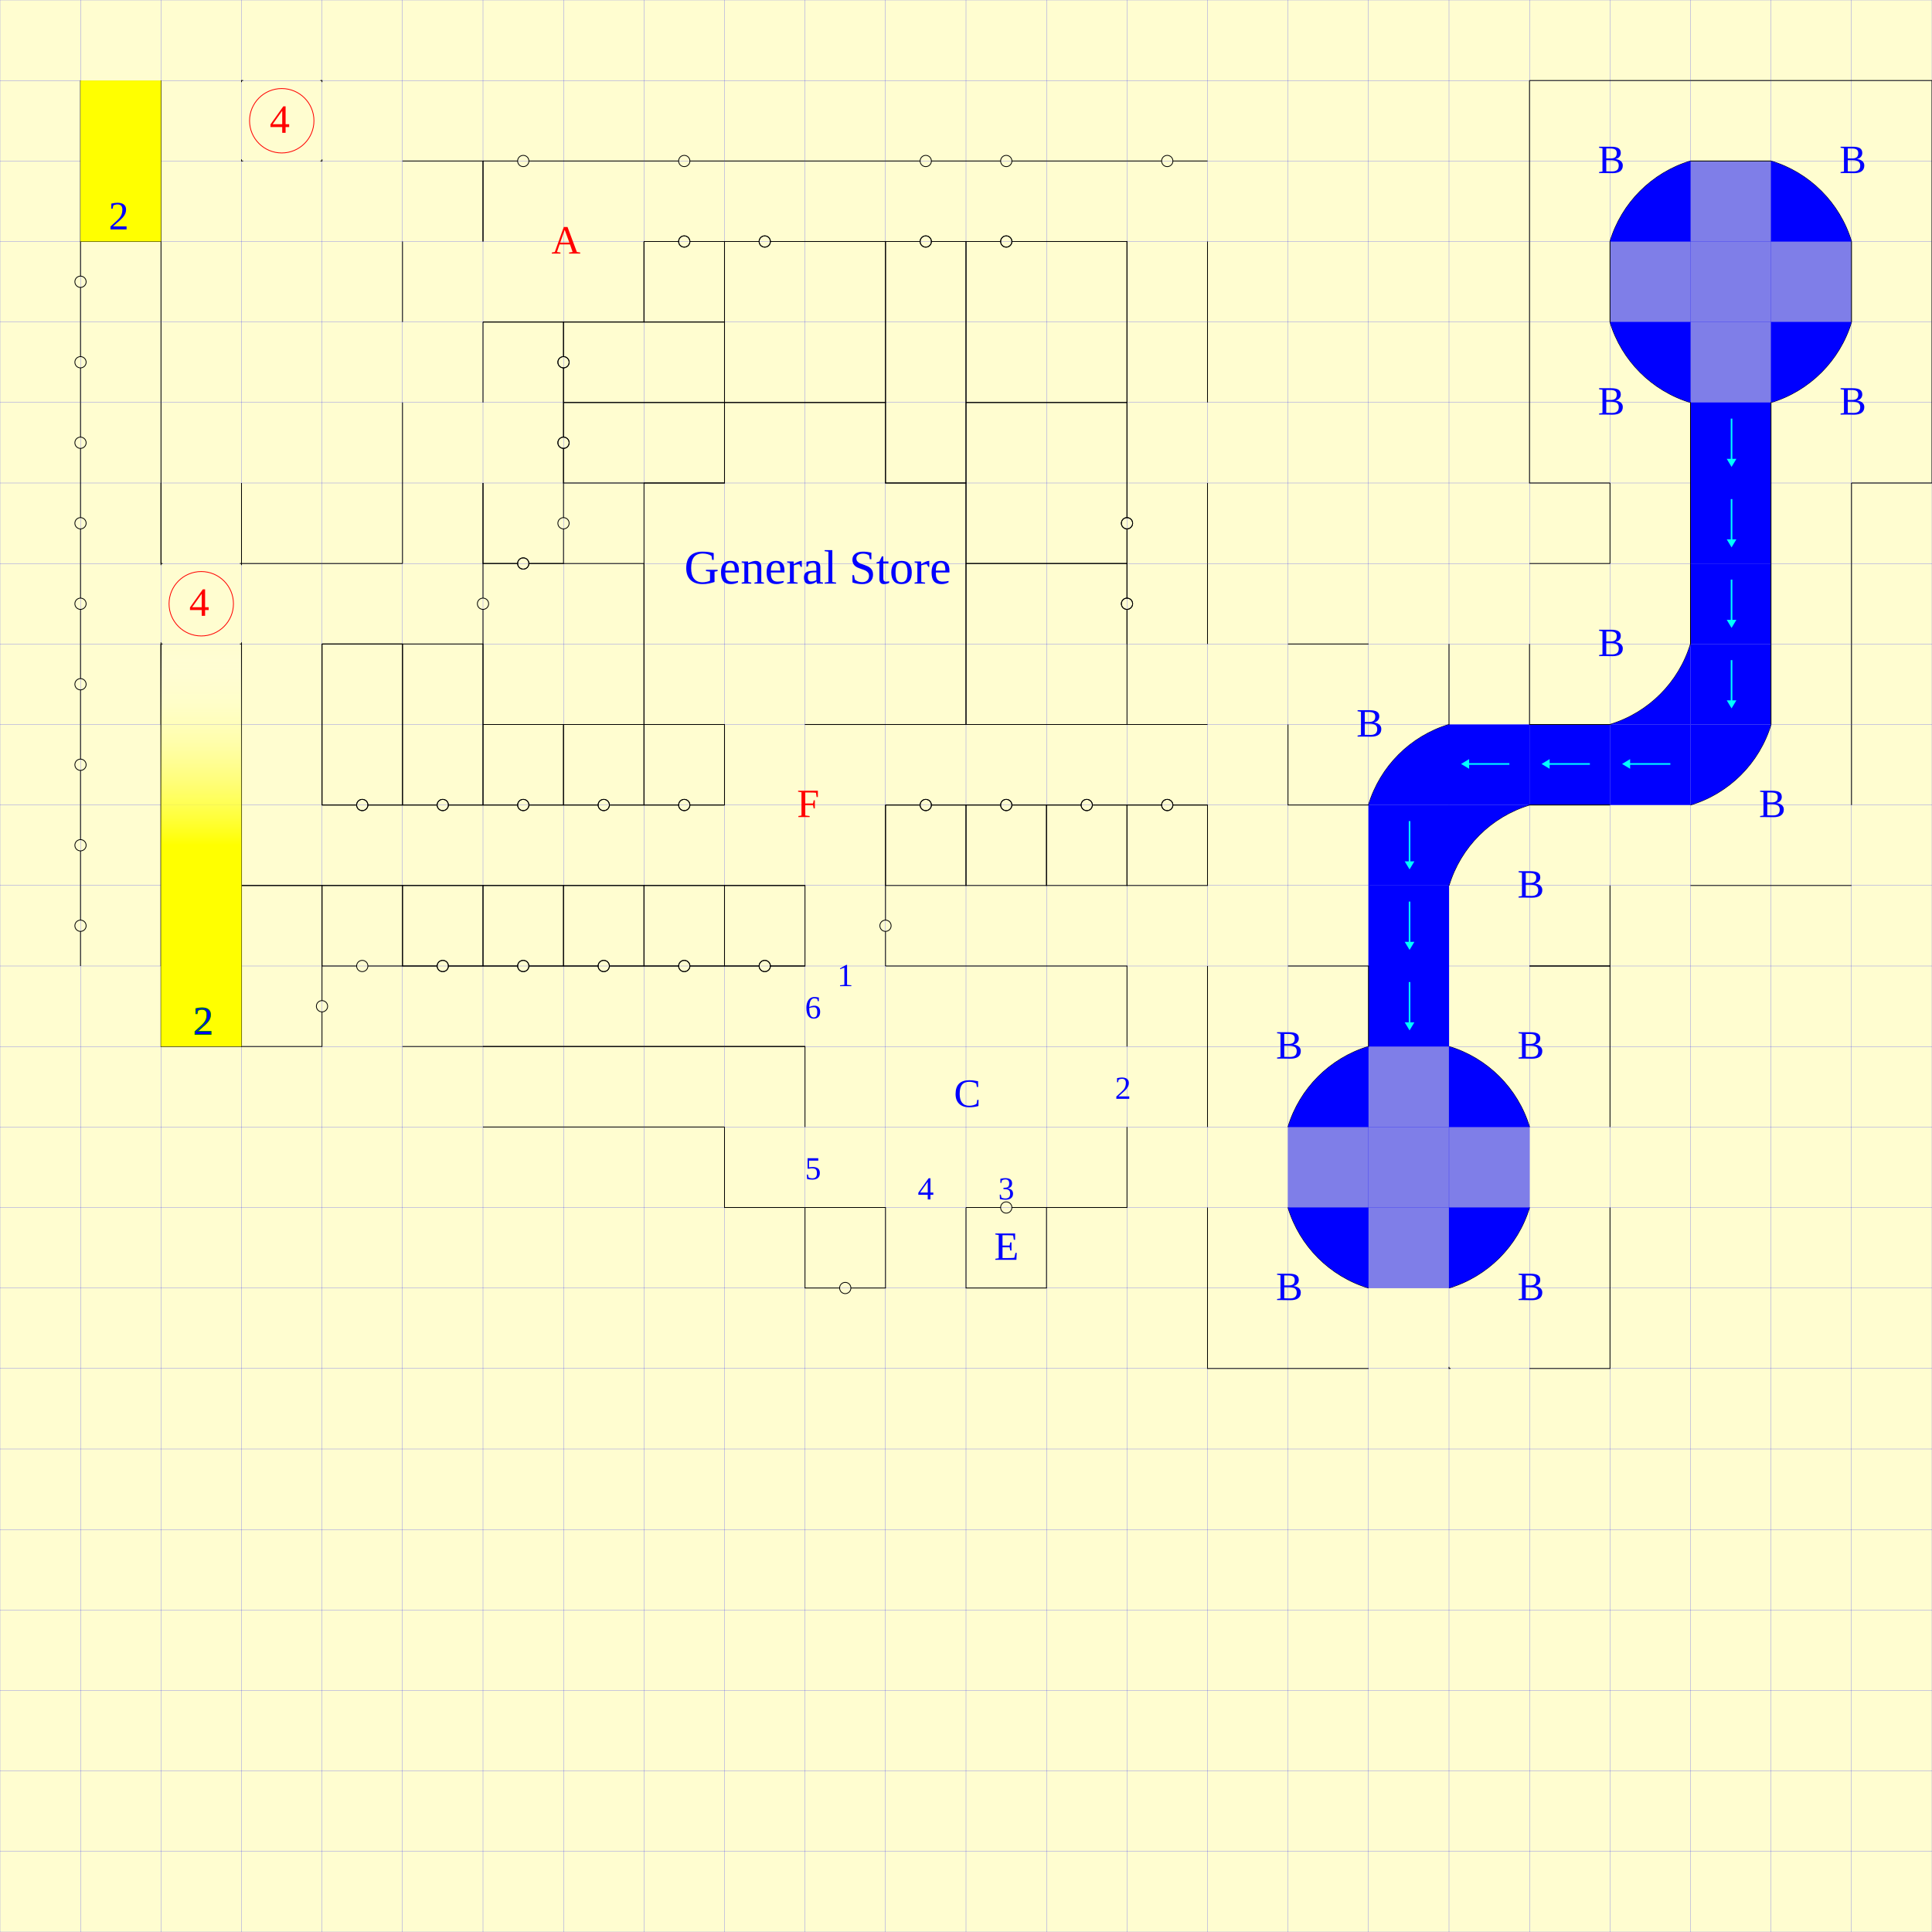
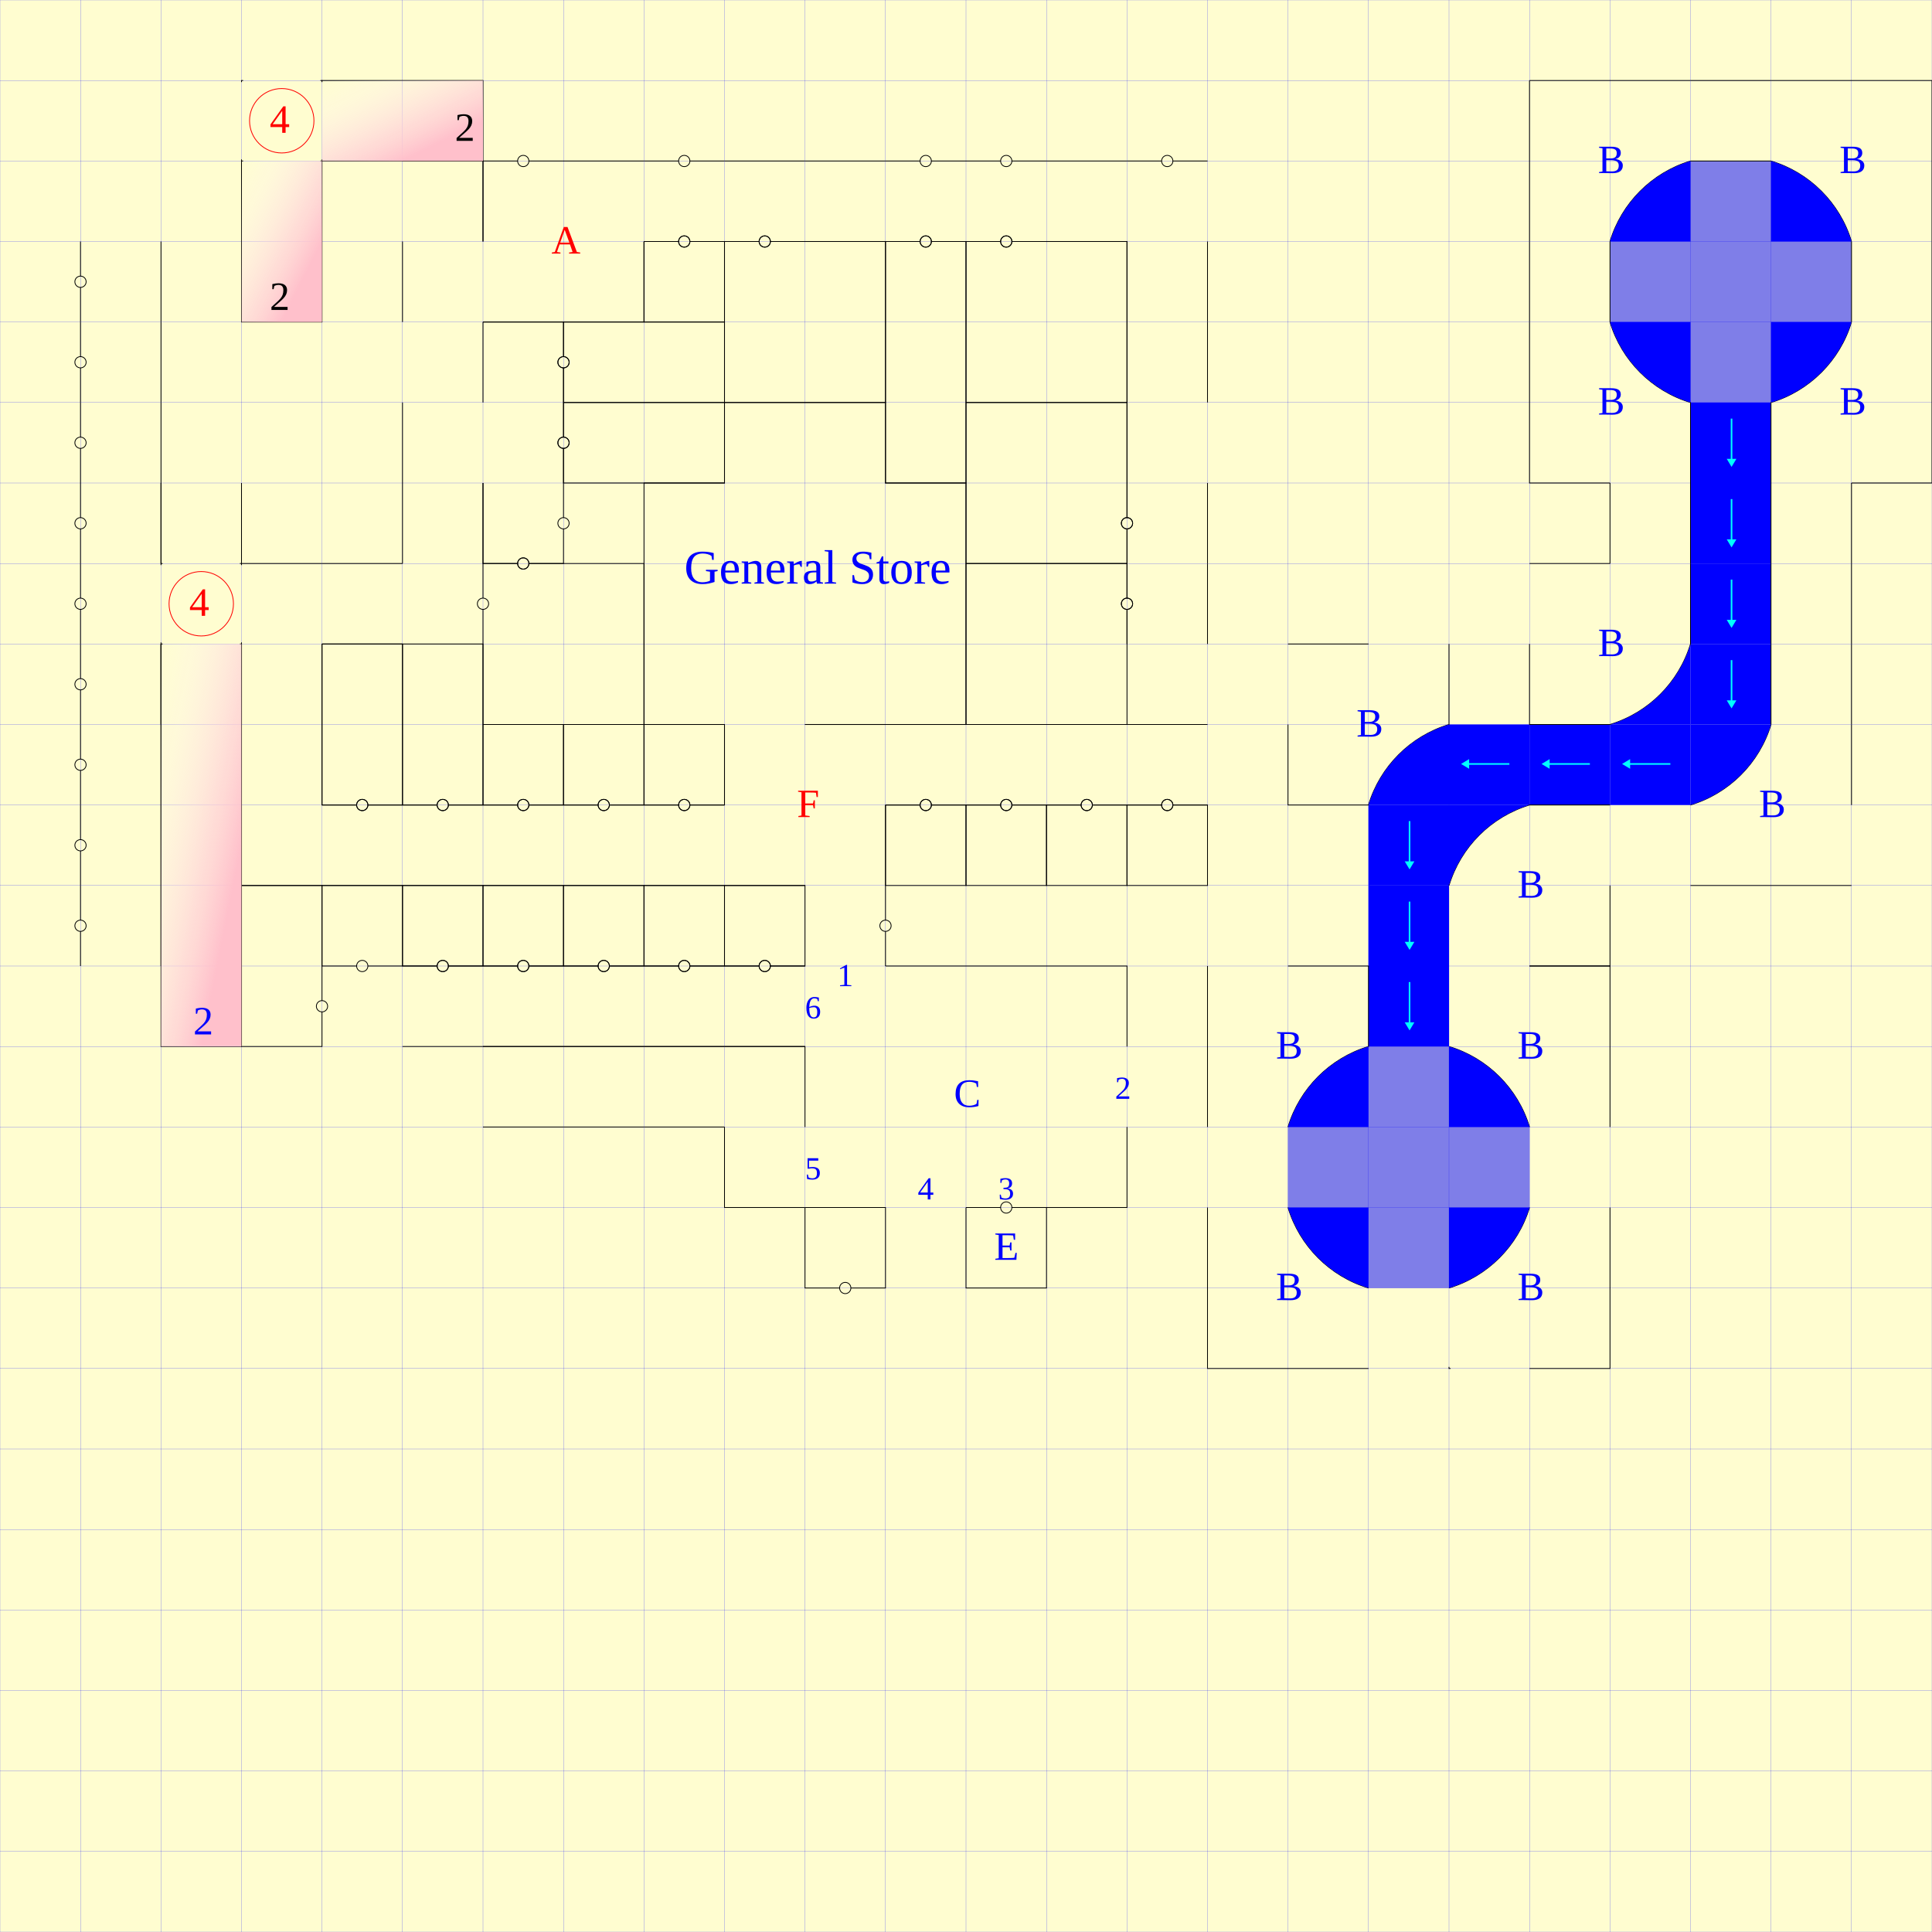
<svg xmlns="http://www.w3.org/2000/svg" width="2400" height="2400">
  <defs>
-     <linearGradient id="vert_ramp" x1="0%" y1="0%" x2="0%" y2="100%">
+     <linearGradient id="level" x1="0%" y1="0%" x2="100%" y2="100%">
      <stop offset="0%" style="stop-color:white;stop-opacity:0" />
-       <stop offset="50%" style="stop-color:yellow;stop-opacity:1" />
+       <stop offset="75%" style="stop-color:pink;stop-opacity:1" />
    </linearGradient>
  </defs>
  <rect fill="#fffdd0" stroke="none" x="0" y="0" width="100%" height="100%" />
-   <path d="M 0 0 L 2400 0 M 0 100 L 2400 100 M 0 200 L 2400 200 M 0 300 L 2400 300 M 0 400 L 2400 400 M 0 500 L 2400 500 M 0 600 L 2400 600     M 0 700 L 2400 700 M 0 800 L 2400 800 M 0 900 L 2400 900 M 0 1000 L 2400 1000 M 0 1100 L 2400 1100 M 0 1200 L 2400 1200     M 0 1300 L 2400 1300 M 0 1400 L 2400 1400 M 0 1500 L 2400 1500 M 0 1600 L 2400 1600 M 0 1700 L 2400 1700 M 0 1800 L 2400 1800     M 0 1900 L 2400 1900 M 0 2000 L 2400 2000 M 0 2100 L 2400 2100 M 0 2200 L 2400 2200 M 0 2300 L 2400 2300 M 0 2400 L 2400 2400" fill="none" stroke="blue" stroke-width=".2" />
-   <path d="M 0 0 L 0 2400 M 100 0 L 100 2400 M 200 0 L 200 2400 M 300 0 L 300 2400 M 400 0 L 400 2400 M 500 0 L 500 2400 M 600 0 L 600 2400            M 700 0 L 700 2400 M 800 0 L 800 2400 M 900 0 L 900 2400 M 1000 0 L 1000 2400 M 1100 0 L 1100 2400 M 1200 0 L 1200 2400      M 1300 0 L 1300 2400 M 1400 0 L 1400 2400 M 1500 0 L 1500 2400 M 1600 0 L 1600 2400 M 1700 0 L 1700 2400 M 1800 0 L 1800 2400     M 1900 0 L 1900 2400 M 2000 0 L 2000 2400 M 2100 0 L 2100 2400 M 2200 0 L 2200 2400 M 2300 0 L 2300 2400 M 2400 0 L 2400 2400" fill="none" stroke="blue" stroke-width=".2" />
+   <g fill="none" stroke="blue" stroke-width=".2">
+     <path d="M0,0 h2400 M0,100 h2400 M0,200 h2400 M0,300 h2400 M0,400 h2400 M0,500 h2400 M0,600 h2400 M0,700 h2400 M0,800 h2400 M0,900 h2400 M0,1000 h2400 M0,1100 h2400 M0,1200 h2400        M0,1300 h2400 M0,1400 h2400 M0,1500 h2400 M0,1600 h2400 M0,1700 h2400 M0,1800 h2400 M0,1900 h2400 M0,2000 h2400 M0,2100 h2400 M0,2200 h2400 M0,2300 h2400 M0,2400 h2400" />
+     <path d="M0,0 v2400 M100,0 v2400 M200,0 v2400 M300,0 v2400 M400,0 v2400 M500,0 v2400 M600,0 v2400 M700,0 v2400 M800,0 v2400 M900,0 v2400 M1000,0 v2400 M1100,0 v2400 M1200,0 v2400        M1300,0 v2400 M1400,0 v2400 M1500,0 v2400 M1600,0 v2400 M1700,0 v2400 M1800,0 v2400 M1900,0 v2400 M2000,0 v2400 M2100,0 v2400 M2200,0 v2400 M2300,0 v2400 M2400,0 v2400" />
+   </g>
  <path fill="none" stroke="black" stroke-width="1" d="M 1100 1000 l 43 0 a 1 1 0 1 1 14 0 a 1 1 0 1 1 -14 0 m 14 0 l 43 0 l 0 100 l -100 0 l 0 -100" />
  <path fill="none" stroke="black" stroke-width="1" d="M 1200 1000 l 43 0 a 1 1 0 1 1 14 0 a 1 1 0 1 1 -14 0 m 14 0 l 43 0 l 0 100 l -100 0 l 0 -100" />
  <path fill="none" stroke="black" stroke-width="1" d="M 1300 1000 l 43 0 a 1 1 0 1 1 14 0 a 1 1 0 1 1 -14 0 m 14 0 l 43 0 l 0 100 l -100 0 l 0 -100" />
  <path fill="none" stroke="black" stroke-width="1" d="M 1400 1000 l 43 0 a 1 1 0 1 1 14 0 a 1 1 0 1 1 -14 0 m 14 0 l 43 0 l 0 100 l -100 0 l 0 -100" />
  <path fill="none" stroke="black" stroke-width="1" d="M 800 900 l 0 100 l 43 0 a 1 1 0 1 1 14 0 a 1 1 0 1 1 -14 0 m 14 0 l 43 0 l 0 -100 l -100 0" />
  <path fill="none" stroke="black" stroke-width="1" d="M 700 900 l 0 100 l 43 0 a 1 1 0 1 1 14 0 a 1 1 0 1 1 -14 0 m 14 0 l 43 0 l 0 -100 l -100 0" />
  <path fill="none" stroke="black" stroke-width="1" d="M 600 900 l 0 100 l 43 0 a 1 1 0 1 1 14 0 a 1 1 0 1 1 -14 0 m 14 0 l 43 0 l 0 -100 l -100 0" />
  <path fill="none" stroke="black" stroke-width="1" d="M 800 300 l 43 0 a 1 1 0 1 1 14 0 a 1 1 0 1 1 -14 0 m 14 0 l 43 0 l 0 100 l -100 0 l 0 -100" />
  <path fill="none" stroke="black" stroke-width="1" d="M 400 1100 l 0 100 l 43 0 a 1 1 0 1 1 14 0 a 1 1 0 1 1 -14 0 m 14 0 l 43 0 l 0 -100 l -100 0" />
  <path fill="none" stroke="black" stroke-width="1" d="M 500 1100 l 0 100 l 43 0 a 1 1 0 1 1 14 0 a 1 1 0 1 1 -14 0 m 14 0 l 43 0 l 0 -100 l -100 0" />
  <path fill="none" stroke="black" stroke-width="1" d="M 600 1100 l 0 100 l 43 0 a 1 1 0 1 1 14 0 a 1 1 0 1 1 -14 0 m 14 0 l 43 0 l 0 -100 l -100 0" />
  <path fill="none" stroke="black" stroke-width="1" d="M 700 1100 l 0 100 l 43 0 a 1 1 0 1 1 14 0 a 1 1 0 1 1 -14 0 m 14 0 l 43 0 l 0 -100 l -100 0" />
  <path fill="none" stroke="black" stroke-width="1" d="M 800 1100 l 0 100 l 43 0 a 1 1 0 1 1 14 0 a 1 1 0 1 1 -14 0 m 14 0 l 43 0 l 0 -100 l -100 0" />
  <path fill="none" stroke="black" stroke-width="1" d="M 900 1100 l 0 100 l 43 0 a 1 1 0 1 1 14 0 a 1 1 0 1 1 -14 0 m 14 0 l 43 0 l 0 -100 l -100 0" />
  <path fill="none" stroke="black" stroke-width="1" d="M 1000 1500 l 0 100 l 43 0 a 1 1 0 1 1 14 0 a 1 1 0 1 1 -14 0 m 14 0 l 43 0 l 0 -100 l -100 0" />
  <path fill="none" stroke="black" stroke-width="1" d="M 500 800 l 0 200 l 43 0 a 1 1 0 1 1 14 0 a 1 1 0 1 1 -14 0 m 14 0 l 43 0 l 0 -200 l -100 0" />
  <path fill="none" stroke="black" stroke-width="1" d="M 400 800 l 0 200 l 43 0 a 1 1 0 1 1 14 0 a 1 1 0 1 1 -14 0 m 14 0 l 43 0 l 0 -200 l -100 0" />
  <path fill="none" stroke="black" stroke-width="1" d="M 700 400 l 200 0 l 0 100 l -200 0 l 0 -43 a 1 1 0 1 1 0 -14 a 1 1 0 1 1 0 14 m 0 -14 l 0 -43" />
  <path fill="none" stroke="black" stroke-width="1" d="M 700 500 l 200 0 l 0 100 l -200 0 l 0 -43 a 1 1 0 1 1 0 -14 a 1 1 0 1 1 0 14 m 0 -14 l 0 -43" />
  <path fill="none" stroke="black" stroke-width="1" d="M300,1100 h100 v143 a1,1,0,1,1,0,14 a1,1,0,1,1,0,-14 m0,14 v43 h-100 v-200" />
  <path fill="none" stroke="black" stroke-width="1" d="M 1100 300 l 43 0 a 1 1 0 1 1 14 0 a 1 1 0 1 1 -14 0 m 14 0 l 43 0 l 0 300 l -100 0 l 0 -300" />
  <path fill="none" stroke="black" stroke-width="1" d="M 800 700 l 0 200 l -200 0 l 0 -143 a 1 1 0 1 1 0 -14 a 1 1 0 1 1 0 14 m 0 -14 l 0 -43 l 43 0 a 1 1 0 1 1 14 0 a 1 1 0 1 1 -14 0 m 14 0 l 143 0" />
  <path fill="none" stroke="black" stroke-width="1" d="M 1200 700 l 200 0 l 0 43 a 1 1 0 1 1 0 14 a 1 1 0 1 1 0 -14 m 0 14 l 0 143 l -200 0 l 0 -200" />
  <path fill="none" stroke="black" stroke-width="1" d="M 1200 500 l 200 0 l 0 143 a 1 1 0 1 1 0 14 a 1 1 0 1 1 0 -14 m 0 14 l 0 43 l -200 0 l 0 -200" />
  <path fill="none" stroke="black" stroke-width="1" d="M 1200 300 l 43 0 a 1 1 0 1 1 14 0 a 1 1 0 1 1 -14 0 m 14 0 l 143 0 l 0 200 l -200 0 l 0 -200" />
  <path fill="none" stroke="black" stroke-width="1" d="M 900 300 l 43 0 a 1 1 0 1 1 14 0 a 1 1 0 1 1 -14 0 m 14 0 l 143 0 l 0 200 l -200 0 l 0 -200" />
  <path stroke="black" fill="none" stroke-width="1" d="M 1400 500 l 0 100" />
  <path stroke="black" fill="none" stroke-width="1" d="M 1400 300 l 0 100 m 100 -100 l 0 100" />
  <path stroke="black" fill="none" stroke-width="1" d="M 1400 400 l 0 100 m 100 -100 l 0 100" />
  <path stroke="black" fill="none" stroke-width="1" d="M 1400 700 l 0 43 a 1 1 0 1 1 0 14 a 1 1 0 1 1 0 -14 m 0 14 l 0 43 m 100 -100 l 0 100" />
  <path stroke="black" fill="none" stroke-width="1" d="M 1400 600 l 0 43 a 1 1 0 1 1 0 14 a 1 1 0 1 1 0 -14 m 0 14 l 0 43 m 100 -100 l 0 100" />
  <path stroke="black" fill="none" stroke-width="1" d="M 1100 900 l 100 0 m -100 100 l 43 0 a 1 1 0 1 1 14 0 a 1 1 0 1 1 -14 0 m 14 0 l 43 0" />
  <path stroke="black" fill="none" stroke-width="1" d="M 1200 900 l 100 0 m -100 100 l 43 0 a 1 1 0 1 1 14 0 a 1 1 0 1 1 -14 0 m 14 0 l 43 0" />
  <path stroke="black" fill="none" stroke-width="1" d="M 1300 900 l 100 0 m -100 100 l 43 0 a 1 1 0 1 1 14 0 a 1 1 0 1 1 -14 0 m 14 0 l 43 0" />
  <path stroke="black" fill="none" stroke-width="1" d="M 1400 900 l 100 0 m -100 100 l 43 0 a 1 1 0 1 1 14 0 a 1 1 0 1 1 -14 0 m 14 0 l 43 0" />
  <path stroke="black" fill="none" stroke-width="1" d="M 1400 200 l 43 0 a 1 1 0 1 1 14 0 a 1 1 0 1 1 -14 0 m 14 0 l 43 0" />
  <path stroke="black" fill="none" stroke-width="1" d="M 1300 200 l 100 0 m -100 100 l 100 0" />
  <path stroke="black" fill="none" stroke-width="1" d="M 1200 200 l 43 0 a 1 1 0 1 1 14 0 a 1 1 0 1 1 -14 0 m 14 0 l 43 0 m -100 100 l 43 0 a 1 1 0 1 1 14 0 a 1 1 0 1 1 -14 0 m 14 0 l 43 0" />
  <path stroke="black" fill="none" stroke-width="1" d="M 1100 200 l 43 0 a 1 1 0 1 1 14 0 a 1 1 0 1 1 -14 0 m 14 0 l 43 0 m -100 100 l 43 0 a 1 1 0 1 1 14 0 a 1 1 0 1 1 -14 0 m 14 0 l 43 0" />
  <path stroke="black" fill="none" stroke-width="1" d="M 1000 200 l 100 0 m -100 100 l 100 0" />
  <path stroke="black" fill="none" stroke-width="1" d="M 900 200 l 100 0 m -100 100 l 43 0 a 1 1 0 1 1 14 0 a 1 1 0 1 1 -14 0 m 14 0 l 43 0" />
  <path stroke="black" fill="none" stroke-width="1" d="M 800 200 l 43 0 a 1 1 0 1 1 14 0 a 1 1 0 1 1 -14 0 m 14 0 l 43 0 m -100 100 l 43 0 a 1 1 0 1 1 14 0 a 1 1 0 1 1 -14 0 m 14 0 l 43 0" />
  <path stroke="black" fill="none" stroke-width="1" d="M 500 200 l 100 0 l 0 100" />
  <path stroke="black" fill="none" stroke-width="1" d="M 500 300 l 0 100" />
  <path stroke="black" fill="none" stroke-width="1" d="M 500 400 m 100 0 l 0 100" />
  <path stroke="black" fill="none" stroke-width="1" d="M 500 500 l 0 100" />
  <path stroke="black" fill="none" stroke-width="1" d="M 500 600 l 0 100 m 100 -100 l 0 100" />
  <path stroke="black" fill="none" stroke-width="1" d="M 600 400 l 100 0 l 0 43 a 1 1 0 1 1 0 14 a 1 1 0 1 1 0 -14 m 0 14 l 0 43 m -100  l 0 -100" />
  <path stroke="black" fill="none" stroke-width="1" d="M 600 500 m 100 0 l 0 43 a 1 1 0 1 1 0 14 a 1 1 0 1 1 0 -14 m 0 14 l 0 43" />
  <path stroke="black" fill="none" stroke-width="1" d="M 600 600 m 100 0 l 0 43 a 1 1 0 1 1 0 14 a 1 1 0 1 1 0 -14 m 0 14 l 0 43 l -43 0 a 1 1 0 1 1 -14 0 a 1 1 0 1 1 14 0 m -14 0 l -43 0 l 0 -100" />
  <path stroke="black" fill="none" stroke-width="1" d="M 800 1000 l 43 0 a 1 1 0 1 1 14 0 a 1 1 0 1 1 -14 0 m 14 0 l 43 0 m -100 100 l 100 0" />
  <path stroke="black" fill="none" stroke-width="1" d="M 700 1000 l 43 0 a 1 1 0 1 1 14 0 a 1 1 0 1 1 -14 0 m 14 0 l 43 0 m -100 100 l 100 0" />
  <path stroke="black" fill="none" stroke-width="1" d="M 600 1000 l 43 0 a 1 1 0 1 1 14 0 a 1 1 0 1 1 -14 0 m 14 0 l 43 0 m -100 100 l 100 0" />
  <path stroke="black" fill="none" stroke-width="1" d="M 500 1000 l 43 0 a 1 1 0 1 1 14 0 a 1 1 0 1 1 -14 0 m 14 0 l 43 0 m -100 100 l 100 0" />
  <path stroke="black" fill="none" stroke-width="1" d="M 400 1000 l 43 0 a 1 1 0 1 1 14 0 a 1 1 0 1 1 -14 0 m 14 0 l 43 0 m -100 100 l 100 0" />
  <path stroke="black" fill="none" stroke-width="1" d="M 300 1000 l 0 100 l 100 0" />
  <path stroke="black" fill="none" stroke-width="1" d="M 300 900 l 0 100 m 100 -100 l 0 100" />
  <path stroke="black" fill="none" stroke-width="1" d="M 300 800 l 0 100 m 100 -100 l 0 100" />
  <path stroke="black" fill="none" stroke-width="1" d="M 300 700 h 100" />
  <path stroke="black" fill="none" stroke-width="1" d="M 400 700 h 100 m -100 100 h 100" />
  <path stroke="black" fill="none" stroke-width="1" d="M 200 600 l 0 100 m 100 -100 l 0 100" />
  <path stroke="black" fill="none" stroke-width="1" d="M 200 800 l 0 100 m 100 -100 l 0 100" />
  <path stroke="black" fill="none" stroke-width="1" d="M 100 700 l 0 43 a 1 1 0 1 1 0 14 a 1 1 0 1 1 0 -14 m 0 14 l 0 43" />
  <path stroke="black" fill="none" stroke-width="1" d="M 100 600 l 0 43 a 1 1 0 1 1 0 14 a 1 1 0 1 1 0 -14 m 0 14 l 0 43 m 100 -100 l 0 100" />
  <path stroke="black" fill="none" stroke-width="1" d="M 100 500 l 0 43 a 1 1 0 1 1 0 14 a 1 1 0 1 1 0 -14 m 0 14 l 0 43 m 100 -100 l 0 100" />
  <path stroke="black" fill="none" stroke-width="1" d="M 100 400 l 0 43 a 1 1 0 1 1 0 14 a 1 1 0 1 1 0 -14 m 0 14 l 0 43 m 100 -100 l 0 100" />
  <path stroke="black" fill="none" stroke-width="1" d="M 100 300 l 0 43 a 1 1 0 1 1 0 14 a 1 1 0 1 1 0 -14 m 0 14 l 0 43 m 100 -100 l 0 100" />
  <path stroke="black" fill="none" stroke-width="1" d="M 100 800 l 0 43 a 1 1 0 1 1 0 14 a 1 1 0 1 1 0 -14 m 0 14 l 0 43 m 100 -100 l 0 100" />
  <path stroke="black" fill="none" stroke-width="1" d="M 100 900 l 0 43 a 1 1 0 1 1 0 14 a 1 1 0 1 1 0 -14 m 0 14 l 0 43 m 100 -100 l 0 100" />
  <path stroke="black" fill="none" stroke-width="1" d="M 100 1000 l 0 43 a 1 1 0 1 1 0 14 a 1 1 0 1 1 0 -14 m 0 14 l 0 43 m 100 -100 l 0 100" />
  <path stroke="black" fill="none" stroke-width="1" d="M 100 1100 l 0 43 a 1 1 0 1 1 0 14 a 1 1 0 1 1 0 -14 m 0 14 l 0 43 m 100 -100 l 0 100" />
  <path stroke="black" fill="none" stroke-width="1" d="M 1000 1100 m 100 0 l 0 43 a 1 1 0 1 1 0 14 a 1 1 0 1 1 0 -14 m 0 14 l 0 43 m -100 v -100" />
  <path stroke="black" fill="none" stroke-width="1" d="M900,1400 m 100,100 h-100 v-100" />
  <path stroke="black" fill="none" stroke-width="1" d="M900,1300 h100 v100" />
  <path stroke="black" fill="none" stroke-width="1" d="M900,1200 h43 a1,1,0,1,1,14,0 a1,1,0,1,1,-14,0 m14,0 h43 m-100,100 h100" />
  <path stroke="black" fill="none" stroke-width="1" d="M800,1200 h43 a1,1,0,1,1,14,0 a1,1,0,1,1,-14,0 m14,0 h43 m-100,100 h100" />
  <path stroke="black" fill="none" stroke-width="1" d="M700,1200 h43 a1,1,0,1,1,14,0 a1,1,0,1,1,-14,0 m14,0 h43 m-100,100 h100" />
  <path stroke="black" fill="none" stroke-width="1" d="M600,1200 h43 a1,1,0,1,1,14,0 a1,1,0,1,1,-14,0 m14,0 h43 m-100,100 h100" />
  <path stroke="black" fill="none" stroke-width="1" d="M500,1200 h43 a1,1,0,1,1,14,0 a1,1,0,1,1,-14,0 m14,0 h43 m-100,100 h100" />
  <path stroke="black" fill="none" stroke-width="1" d="M800,1300 h100 m-100,100 h100" />
  <path stroke="black" fill="none" stroke-width="1" d="M700,1300 h100 m-100,100 h100" />
  <path stroke="black" fill="none" stroke-width="1" d="M600,1300 h100 m-100,100 h100" />
  <path stroke="black" fill="none" stroke-width="1" d="M300,100 m0,2 v-2 h2 m96,0 h2 v2 m0,96 v2 h-2 m-96,0 h-2 v-2" />
  <circle fill="none" stroke="red" stroke-width="1" cx="350" cy="150" r="40" />
  <text x="335" y="165" font-size="50" fill="red">4</text>
  <path stroke="black" fill="none" stroke-width="1" d="M200,700 m0,2 v-2 h2 m96,0 h2 v2 m0,96 v2 h-2 m-96,0 h-2 v-2" />
  <circle fill="none" stroke="red" stroke-width="1" cx="250" cy="750" r="40" />
  <text x="235" y="765" font-size="50" fill="red">4</text>
  <path stroke="black" fill="none" stroke-width="1" d="M200,800 m100,0 v500 h-100 v-500" />
-   <path stroke="none" fill="url(#vert_ramp)" d="M200,800 h100 v500 h-100 z" />
-   <text stroke="green" fill="blue" font-size="50" x="240" y="1285">2</text>
-   <path fill="none" stroke="black" stroke-width="1" d="M100,100 m100,0 v200 h-100 v-200" />
-   <path fill="yellow" stroke="none" d="M100,100 h100 v200 h-100 z" />
-   <text x="135" y="285" font-size="50" fill="blue">2</text>
+   <path stroke="none" fill="url(#level)" d="M200,800 h100 v500 h-100 z" />
+   <text stroke="none" fill="blue" font-size="50" x="240" y="1285">2</text>
+   <path fill="none" stroke="black" stroke-width="1" d="M300,200 m100,0 v200 h-100 v-200" />
+   <path fill="url(#level)" stroke="none" d="M300,200 h100 v200 h-100 v-200" />
+   <text x="335" y="385" font-size="50" fill="black">2</text>
+   <path fill="none" stroke="black" stroke-width="1" d="M400,100 h200 v100 h-200" />
+   <path fill="url(#level)" stroke="none" d="M400,100 h200 v100 h-200 v-100" />
+   <text x="565" y="175" font-size="50" fill="black">2</text>
  <path fill="none" stroke="black" stroke-width="1" d="M 900 900 l -100 0 l 0 -300 l 100 0 l 0 -100 l 200 0 l 0 100 l 100 0 l 0 300 l -200 0" />
  <text x="850" y="725" font-size="60" fill="blue">General Store</text>
  <path fill="none" stroke="black" stroke-width="1" d="M 900 900 l 0 100 m 0 100 l 100 0 m 100 0 l 0 -100 m 0 -100 l -100 0" />
  <text x="990" y="1015" font-size="50" fill="red">F</text>
  <path fill="none" stroke="black" stroke-width="1" d="M 600 200 l 43 0 a 1 1 0 1 1 14 0 a 1 1 0 1 1 -14 0 m 14 0 l 143 0 m 0 100 l 0 100 l -200 0 m 0 -100 l 0 -100" />
  <text x="685" y="315" font-size="50" fill="red">A</text>
  <path fill="none" stroke="black" stroke-width="1" d="M1000,1200 m100,0 h300 v100 m0,100 v100 h-143 a,1,1,0,1,1,-14,0 a,1,1,0,1,1,14,0 m-14,0 h-43 m-100,0 h-100 m0,-100 v-100" />
  <text x="1185" y="1375" font-size="50" fill="blue">C</text>
  <g font-size="40" fill="blue">
    <text x="1040" y="1225">1</text>
    <text x="1385" y="1365">2</text>
    <text x="1240" y="1490">3</text>
    <text x="1140" y="1490">4</text>
    <text x="1000" y="1465">5</text>
    <text x="1000" y="1265">6</text>
  </g>
  <path fill="none" stroke="black" stroke-width="1" d="M1200,1500 h43 a7,7,0,0,1,14,0 a7,7,0,1,1,-14,0 m14,0 h43 v100 h-100 v-100" />
-   <path fill="yellow" stroke="none" d="M1200,1500 h43 a,1,1,0,0,0,14,0 h43 v100 h-100 v-100" />
+   <path fill="url(#level)" stroke="none" d="M1200,1500 h43 a,1,1,0,0,0,14,0 h43 v100 h-100 v-100" />
  <text x="1235" y="1565" font-size="50" fill="blue">E</text>
  <path fill="blue" fill-opacity="0.5" d="M2100,200 h100 a150,150,0,0,1,100,100 v100 a150,150,0,0,1,-100,100 h-100 a150,150,0,0,1,-100,-100 v-100 a150,150,0,0,1,100,-100" />
  <path stroke="none" fill="blue" d="M2100,500 h100 v100 h-100 v-100" />
  <path stroke="none" fill="cyan" d="M2100,500 m48,20 h4 v50 h5 l-6,10 l-6,-10 h5 v-50" />
  <path stroke="none" fill="blue" d="M2100,600 h100 v100 h-100 v-100" />
  <path stroke="none" fill="cyan" d="M2100,600 m48,20 h4 v50 h5 l-6,10 l-6,-10 h5 v-50" />
  <path stroke="none" fill="blue" d="M2100,700 h100 v100 h-100 v-100" />
  <path stroke="none" fill="cyan" d="M2100,700 m48,20 h4 v50 h5 l-6,10 l-6,-10 h5 v-50" />
  <path stroke="none" fill="blue" d="M2100,800 h100 v100 h-100 v-100" />
  <path stroke="none" fill="cyan" d="M2100,800 m48,20 h4 v50 h5 l-6,10 l-6,-10 h5 v-50" />
  <path stroke="none" fill="blue" d="M2000,900 h100 v100 h-100 v-100" />
  <path stroke="none" fill="cyan" d="M2000,900 m25,48 h50 v2 h-50 v5 l-10,-6 l10,-6 v5" />
  <path stroke="none" fill="blue" d="M1900,900 h100 v100 h-100 v-100" />
  <path stroke="none" fill="cyan" d="M1900,900 m25,48 h50 v2 h-50 v5 l-10,-6 l10,-6 v5" />
  <path stroke="none" fill="blue" d="M1800,900 h100 v100 h-100 v-100" />
  <path stroke="none" fill="cyan" d="M1800,900 m25,48 h50 v2 h-50 v5 l-10,-6 l10,-6 v5" />
  <path stroke="none" fill="blue" d="M1700,1000 h100 v100 h-100 v-100" />
  <path stroke="none" fill="cyan" d="M1700,1000 m48,20 h4 v50 h5 l-6,10 l-6,-10 h5 v-50" />
  <path stroke="none" fill="blue" d="M1700,1100 h100 v100 h-100 v-100" />
  <path stroke="none" fill="cyan" d="M1700,1100 m48,20 h4 v50 h5 l-6,10 l-6,-10 h5 v-50" />
  <path stroke="none" fill="blue" d="M1700,1200 h100 v100 h-100 v-100" />
  <path stroke="none" fill="cyan" d="M1700,1200 m48,20 h4 v50 h5 l-6,10 l-6,-10 h5 v-50" />
  <path fill="blue" fill-opacity="0.5" d="M1700,1300 h100 a150,150,0,0,1,100,100 v100 a150,150,0,0,1,-100,100 h-100 a150,150,0,0,1,-100,-100 v-100 a150,150,0,0,1,100,-100" />
  <path fill="none" stroke="black" stroke-width="1" d="M1900,100 h200 m0,100 a150,150,0,0,0,-100,100 m-100,0 v-200" />
  <g fill="blue" stroke="none" font-size="50">
    <path d="M1900,100 m200,100 a150,150,0,0,0,-100,100 h100 v-100" />
    <text x="1985" y="215">B</text>
  </g>
  <path fill="none" stroke="black" stroke-width="1" d="M1900,400 m100,0 a150,150,0,0,0,100,100 v100 m-100,0 h-100 v-200" />
  <g fill="blue" stroke="none" font-size="50">
    <path d="M1900,400 m100,0 a150,150,0,0,0,100,100 v-100 h-100" />
    <text x="1985" y="515">B</text>
  </g>
  <path fill="none" stroke="black" stroke-width="1" d="M2200,100 h200 v200 m-100,0 a150,150,0,0,0,-100,-100 m0,-100" />
  <g fill="blue" stroke="none" font-size="50">
    <path d="M2200,100 m100,200 a150,150,0,0,0,-100,-100 v100 h100" />
    <text x="2285" y="215">B</text>
  </g>
  <path fill="none" stroke="black" stroke-width="1" d="M2200,400 m200,0 v200 h-100 m-100,0 v-100 a150,150,0,0,0,100,-100 m-100,0" />
  <g fill="blue" stroke="none" font-size="50">
    <path d="M2200,400 m0,100 a150,150,0,0,0,100,-100 h-100 v-100 " />
    <text x="2285" y="515">B</text>
  </g>
  <path fill="none" stroke="black" stroke-width="1" d="M2100,900 m200,0 v100 m0,100 h-200 m0,-100 a150,150,0,0,0,100,-100 m-100,0" />
  <g fill="blue" stroke="none" font-size="50">
    <path d="M2100,900 m0,100 a150,150,0,0,0,100,-100 h-100 v-100 " />
    <text x="2185" y="1015">B</text>
  </g>
  <path fill="none" stroke="black" stroke-width="1" d="M1900,700 h100 m100,0 v100 a150,150,0,0,1,-100,100 h-100 v-100 m0,-100" />
  <g fill="blue" stroke="none" font-size="50">
    <path d="M1900,700 m200,100 a150,150,0,0,1,-100,100 h100 v-100" />
    <text x="1985" y="815">B</text>
  </g>
  <path fill="none" stroke="black" stroke-width="1" d="M1600,800 h100 m100,0 v100 a150,150,0,0,0,-100,100 h-100 v-100 m0,-100" />
  <g fill="blue" stroke="none" font-size="50">
    <path d="M1600,800 m200,100 a150,150,0,0,0,-100,100 h100 v-100" />
    <text x="1685" y="915">B</text>
  </g>
  <path fill="none" stroke="black" stroke-width="1" d="M1800,1000 m100,0 h100 m0,100 v100 h-100 m-100,-100 a150,150,0,0,1,100,-100 m-100,0" />
  <g fill="blue" stroke="none" font-size="50">
    <path d="M1800,1000 m0,100 a150,150,0,0,1,100,-100 h-100 v-100 " />
    <text x="1885" y="1115">B</text>
  </g>
  <path fill="none" stroke="black" stroke-width="1" d="M1500,1200 m100,0 h100 v100 a150,150,0,0,0,-100,100 m-100,0 v-200" />
  <g fill="blue" stroke="none" font-size="50">
    <path d="M1500,1200 m200,100 a150,150,0,0,0,-100,100 h100 v-100" />
    <text x="1585" y="1315">B</text>
  </g>
  <path fill="none" stroke="black" stroke-width="1" d="M1800,1200 m100,0 h100 v200 m-100,0 a150,150,0,0,0,-100,-100 m0,-100" />
  <g fill="blue" stroke="none" font-size="50">
    <path d="M1800,1200 m100,200 a150,150,0,0,0,-100,-100 v100 h100" />
    <text x="1885" y="1315">B</text>
  </g>
  <path fill="none" stroke="black" stroke-width="1" d="M1500,1500 m100,0 a150,150,0,0,0,100,100 m0,100 h-200 v-200" />
  <g fill="blue" stroke="none" font-size="50">
    <path d="M1500,1500 m100,0 a150,150,0,0,0,100,100 v-100 h-100" />
    <text x="1585" y="1615">B</text>
  </g>
  <path fill="none" stroke="black" stroke-width="1" d="M1800,1500 m200,0 v200 h-100 m-98,0 h-2 v-2 m0,-98 a150,150,0,0,0,100,-100 m-100,0" />
  <g fill="blue" stroke="none" font-size="50">
    <path d="M1800,1500 m0,100 a150,150,0,0,0,100,-100 h-100 v-100 " />
    <text x="1885" y="1615">B</text>
  </g>
  <path stroke="black" fill="none" stroke-width="1" d="M1900,300 m100,0 v100 m-100,0 v-100" />
  <path stroke="black" fill="none" stroke-width="1" d="M2300,300 m100,0 v100 m-100,0 v-100" />
  <path stroke="black" fill="none" stroke-width="1" d="M2100,100 h100 m0,100 h-100 m0,-100" />
  <path stroke="black" fill="none" stroke-width="1" d="M2000,600 m100,0 v100 m-100,0 v-100" />
  <path stroke="black" fill="none" stroke-width="1" d="M2200,600 m100,0 v100 m-100,0 v-100" />
  <path stroke="black" fill="none" stroke-width="1" d="M2200,700 m100,0 v100 m-100,0 v-100" />
  <path stroke="black" fill="none" stroke-width="1" d="M2200,800 m100,0 v100 m-100,0 v-100" />
</svg>
